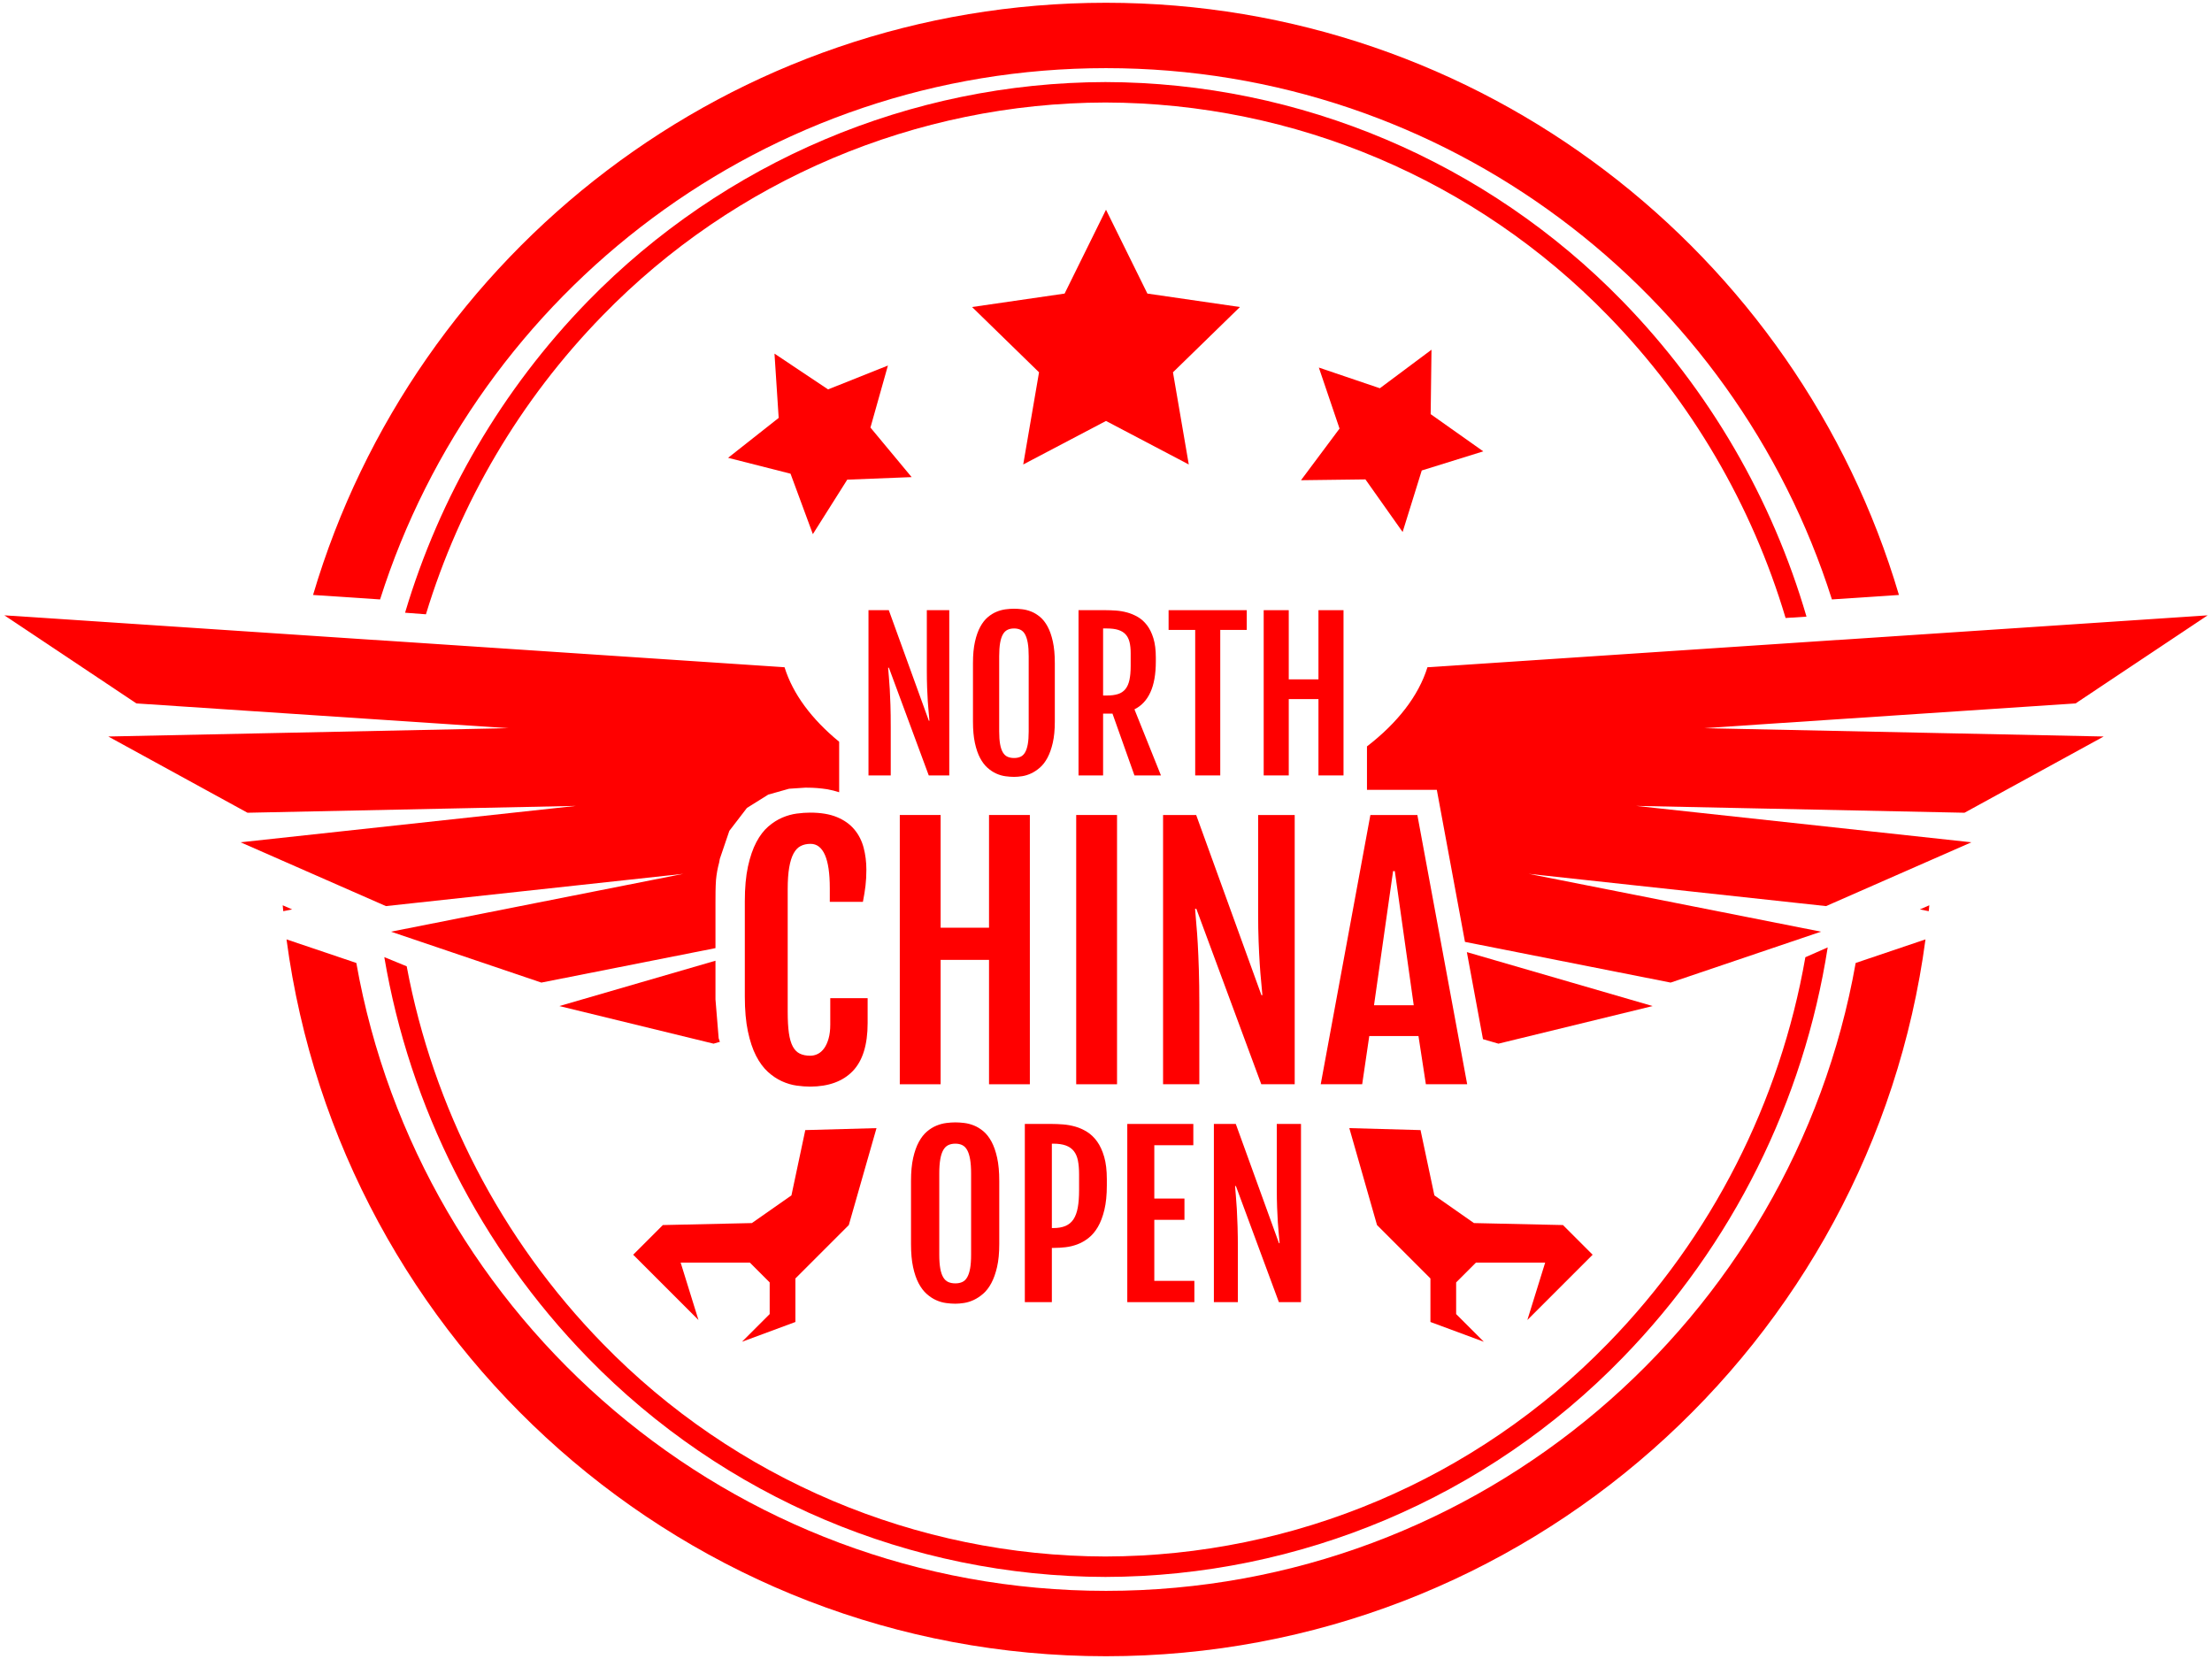
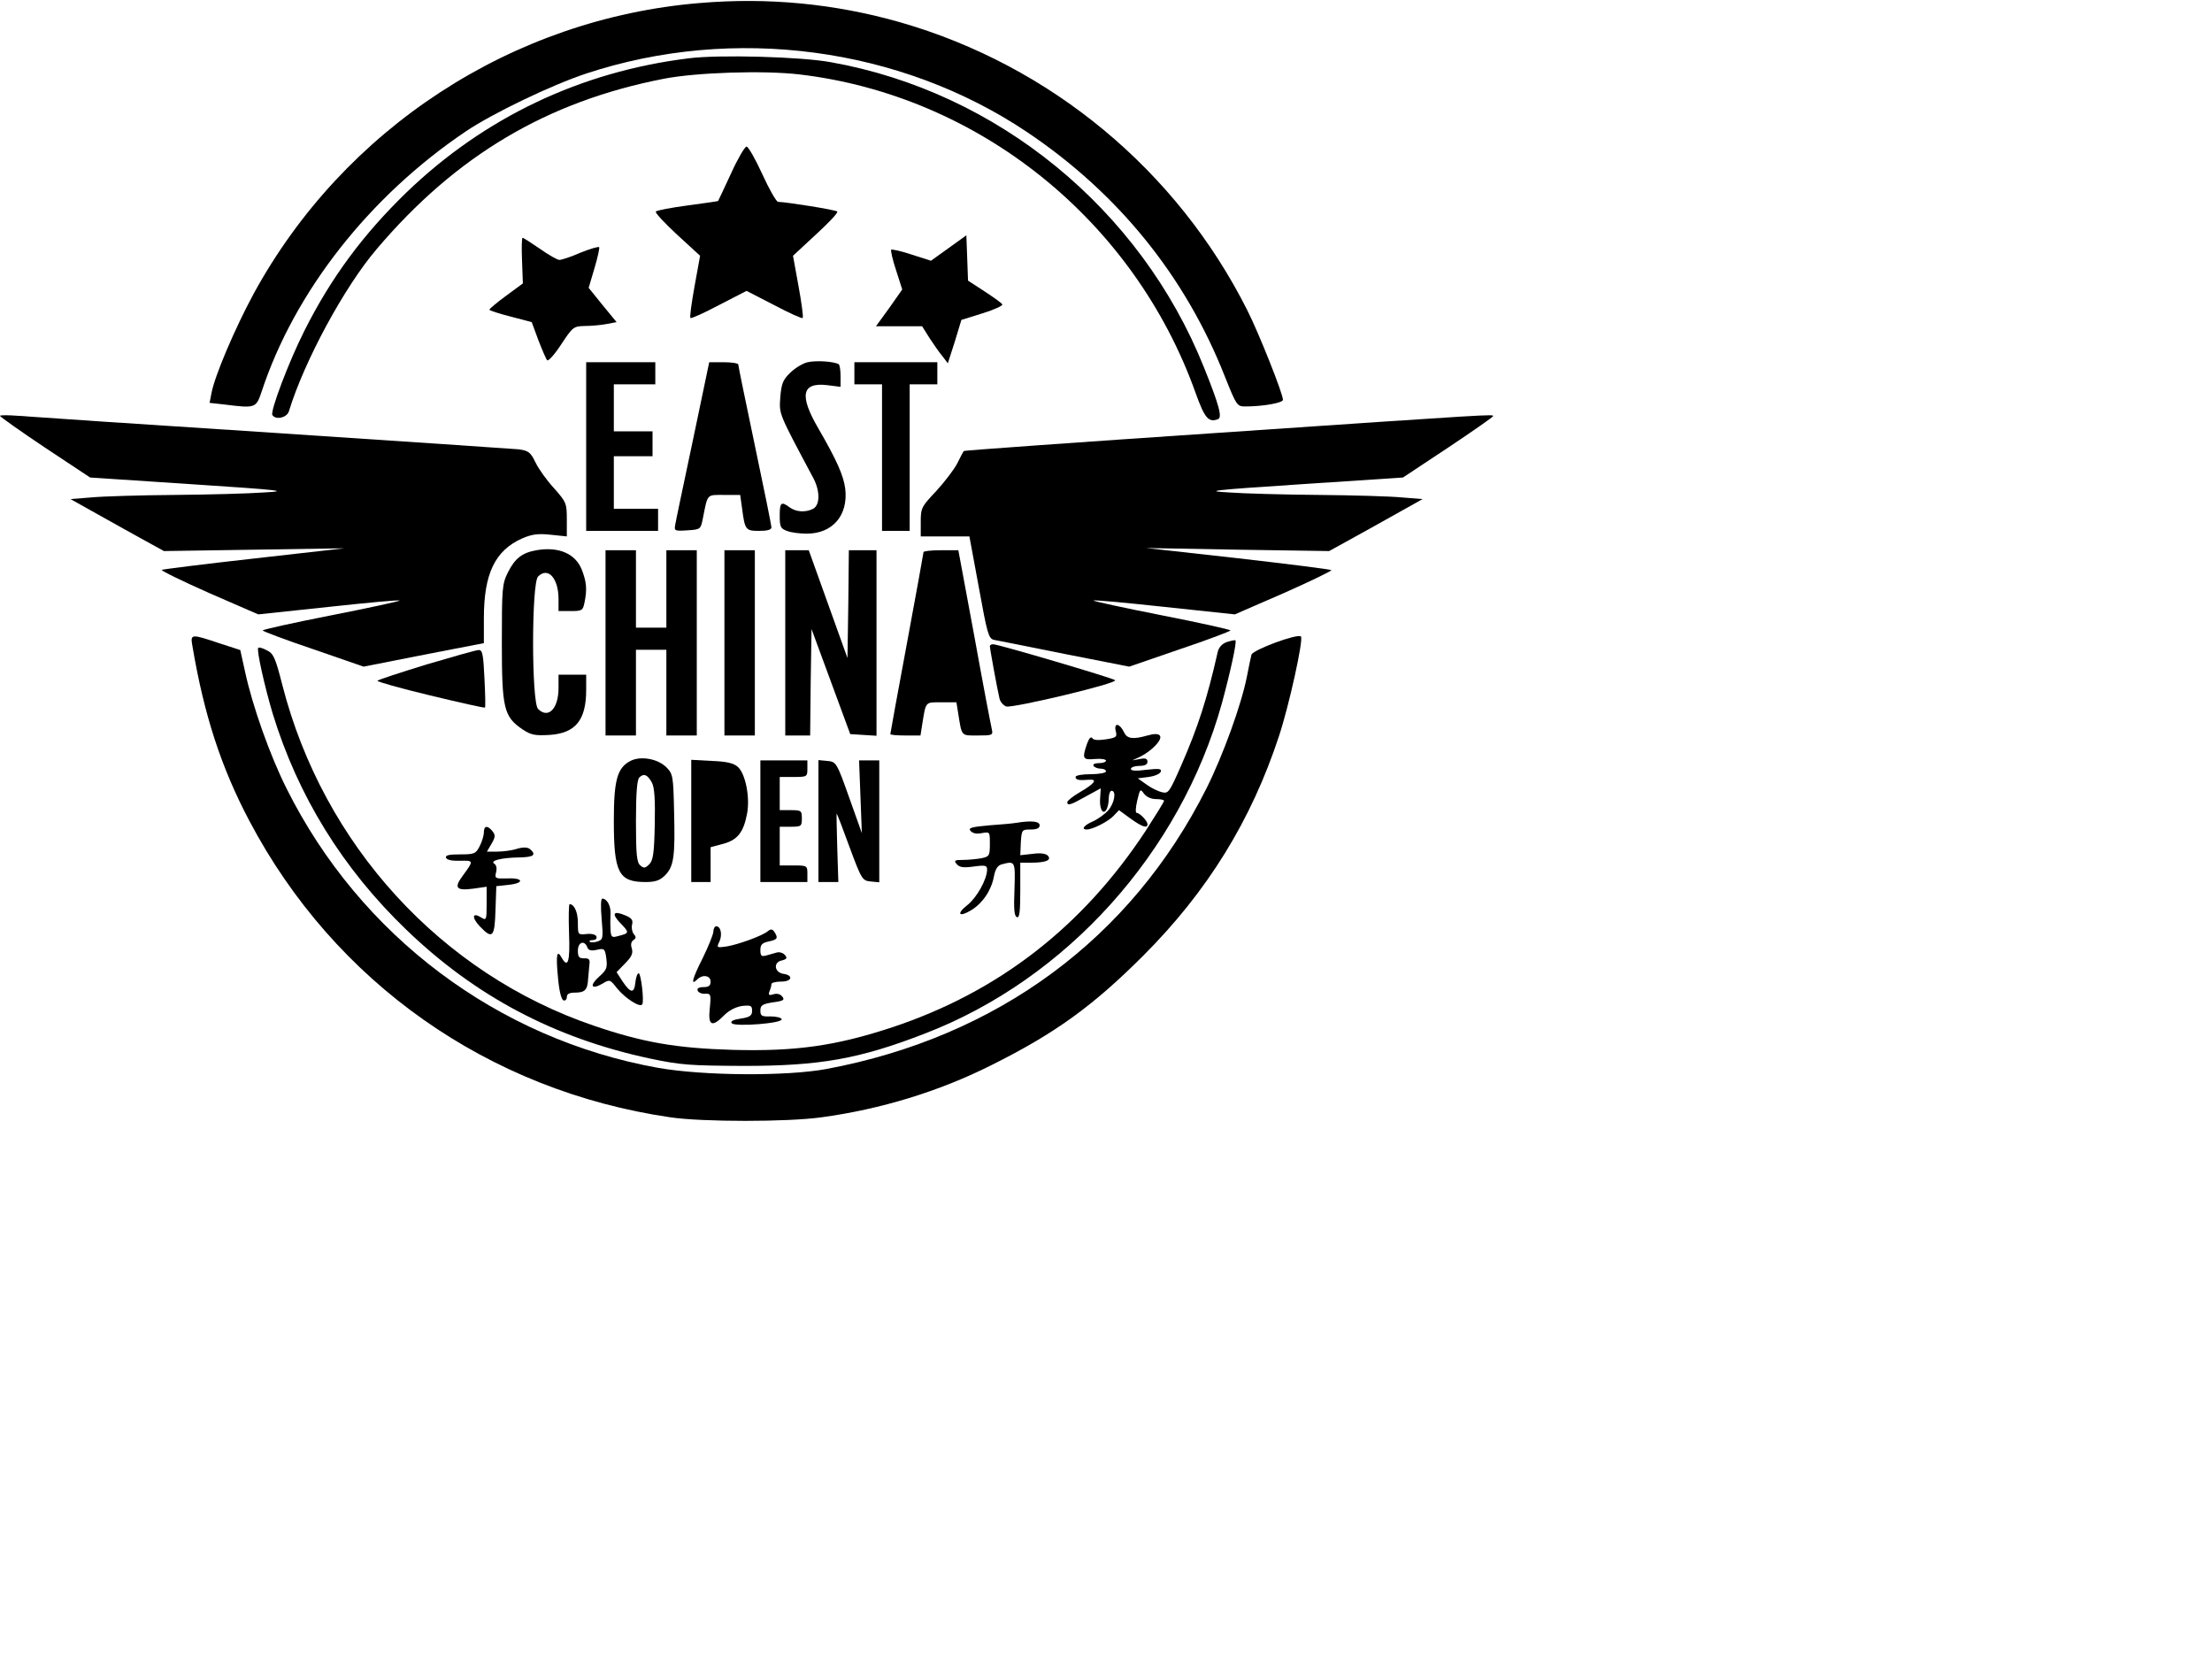
<svg xmlns="http://www.w3.org/2000/svg" style="isolation:isolate" viewBox="0 0 800 600" width="800" height="600">
  <defs>
    <clipPath id="_clipPath_YYuf9q5rR0R4uBLXdmnncottAnOx1lm0">
      <rect width="800" height="600" />
    </clipPath>
  </defs>
-   <g clip-path="url(#_clipPath_YYuf9q5rR0R4uBLXdmnncottAnOx1lm0)">
-     <path d=" M 113.223 215.178 C 149.823 91.414 264.436 1 400 1 C 535.564 1 650.178 91.414 686.778 215.178 L 662.538 216.793 C 627.232 105.437 522.976 24.645 400 24.645 C 277.024 24.645 172.769 105.437 137.462 216.792 L 113.223 215.178 Z  M 697.758 327.407 C 697.693 328.12 697.626 328.832 697.556 329.544 L 694.345 328.902 L 697.758 327.407 Z  M 696.377 339.743 C 676.916 486.006 551.55 599 400 599 C 248.45 599 123.083 486.006 103.623 339.741 L 128.87 348.267 C 151.716 477.259 264.493 575.355 400 575.355 C 535.507 575.355 648.284 477.26 671.13 348.269 L 696.377 339.743 Z  M 102.444 329.545 C 102.374 328.832 102.307 328.119 102.242 327.405 L 105.659 328.902 L 102.444 329.545 Z " fill-rule="evenodd" fill="rgb(255,0,0)" />
-     <path d=" M 146.5 221.599 C 158.991 179.613 181.513 140.865 212.627 108.921 C 261.856 58.509 329.27 29.828 399.788 29.68 C 470.159 29.828 537.72 58.509 586.802 108.921 C 618.264 141.223 640.941 180.482 653.345 223.012 L 645.785 223.504 C 633.616 182.709 611.715 145.068 581.48 114.095 C 533.728 65.013 468.237 37.22 399.788 37.072 C 331.34 37.22 265.7 65.013 217.949 114.095 C 188.044 144.73 166.292 181.886 154.046 222.167 L 146.5 221.599 Z  M 661.013 342.641 C 652.341 398.228 626.599 450.219 586.802 491.079 C 537.72 541.639 470.159 570.172 399.788 570.32 C 329.27 570.172 261.856 541.639 212.627 491.079 C 173.669 451.081 148.18 400.416 138.987 346.153 L 147.089 349.48 C 156.664 400.572 181.125 448.183 217.949 485.905 C 265.7 534.987 331.34 562.78 399.788 562.928 C 468.237 562.78 533.728 534.987 581.48 485.905 C 619.091 447.376 643.806 398.529 652.934 346.195 L 661.013 342.641 Z " fill-rule="evenodd" fill="rgb(255,0,0)" />
-     <path d=" M 400 75.845 L 385.031 106.175 L 351.56 111.039 L 375.78 134.647 L 370.062 167.983 L 400 152.244 L 429.938 167.983 L 424.22 134.647 L 448.44 111.039 L 414.969 106.175 L 400 75.845 Z " fill="rgb(255,0,0)" />
-     <path d=" M 280.103 127.892 L 281.62 151.144 L 263.325 165.576 L 285.908 171.318 L 293.98 193.178 L 306.42 173.474 L 329.704 172.552 L 314.809 154.632 L 321.127 132.203 L 299.482 140.831 L 280.103 127.892 Z " fill="rgb(255,0,0)" />
-     <path d=" M 476.977 132.935 L 484.461 155.003 L 470.524 173.678 L 493.824 173.38 L 507.279 192.405 L 514.196 170.154 L 536.447 163.237 L 517.422 149.782 L 517.72 126.482 L 499.045 140.419 L 476.977 132.935 Z " fill="rgb(255,0,0)" />
-     <path d=" M 260.355 376.793 L 258.074 377.455 L 202.301 363.854 L 258.76 347.458 L 258.76 361.424 L 259.917 375.5 L 260.355 376.793 Z  M 258.76 342.903 L 195.788 355.364 L 141.412 336.954 L 247.136 316.032 L 139.578 327.704 L 87.014 304.624 L 208.281 291.464 L 89.514 293.939 L 39.161 266.365 L 183.85 263.351 L 49.342 254.402 L 1.584 222.545 L 283.742 241.317 C 286.744 251.015 293.629 260.19 303.494 268.264 L 303.494 286.527 C 302.087 286.077 300.716 285.719 299.252 285.453 C 296.745 285.067 294.431 284.874 291.925 284.874 C 291.732 284.874 291.539 284.874 291.154 284.874 L 285.369 285.26 L 277.849 287.381 L 270.136 292.202 L 263.773 300.493 L 260.302 310.712 C 260.302 311.098 260.11 311.484 260.11 311.869 C 259.531 313.99 259.146 316.111 258.953 318.232 C 258.76 320.932 258.76 323.824 258.76 326.523 L 258.76 342.903 Z  M 494.385 269.948 C 505.385 261.476 513.046 251.695 516.258 241.317 L 798.416 222.545 L 750.658 254.402 L 616.15 263.351 L 760.839 266.365 L 710.487 293.939 L 591.719 291.464 L 712.986 304.624 L 660.422 327.704 L 552.864 316.032 L 658.588 336.954 L 604.212 355.364 L 529.826 340.644 L 519.644 285.646 L 494.385 285.646 L 494.385 269.948 Z  M 530.51 344.342 L 597.699 363.854 L 541.926 377.455 L 536.34 375.833 L 530.51 344.342 Z " fill="rgb(255,0,0)" />
-     <g id="Group">
-       <path d=" M 345.513 471.505 Q 343.966 471.505 342.155 471.259 Q 340.344 471.014 338.57 470.222 Q 336.797 469.429 335.156 467.977 Q 333.514 466.524 332.25 464.147 Q 330.986 461.769 330.231 458.279 Q 329.477 454.789 329.477 449.959 L 329.477 427.13 Q 329.477 422.263 330.25 418.81 Q 331.024 415.358 332.307 412.999 Q 333.59 410.641 335.231 409.245 Q 336.873 407.849 338.665 407.113 Q 340.457 406.377 342.231 406.151 Q 344.004 405.924 345.513 405.924 Q 346.947 405.924 348.702 406.132 Q 350.456 406.34 352.211 407.038 Q 353.966 407.736 355.626 409.113 Q 357.286 410.49 358.569 412.848 Q 359.852 415.207 360.626 418.697 Q 361.399 422.187 361.399 427.13 L 361.399 449.959 Q 361.399 454.751 360.607 458.204 Q 359.814 461.656 358.531 464.052 Q 357.248 466.448 355.569 467.901 Q 353.89 469.354 352.136 470.165 Q 350.381 470.976 348.645 471.24 Q 346.91 471.505 345.513 471.505 Z  M 345.513 464.147 Q 346.947 464.147 348.023 463.656 Q 349.098 463.166 349.796 461.958 Q 350.494 460.751 350.853 458.77 Q 351.211 456.789 351.211 453.77 L 351.211 424.451 Q 351.211 421.357 350.853 419.282 Q 350.494 417.207 349.796 415.943 Q 349.098 414.679 348.023 414.15 Q 346.947 413.622 345.513 413.622 Q 344.042 413.622 342.948 414.15 Q 341.853 414.679 341.136 415.943 Q 340.419 417.207 340.061 419.282 Q 339.702 421.357 339.702 424.451 L 339.702 453.77 Q 339.702 456.789 340.061 458.77 Q 340.419 460.751 341.136 461.958 Q 341.853 463.166 342.948 463.656 Q 344.042 464.147 345.513 464.147 Z " fill-rule="evenodd" fill="rgb(255,0,0)" />
-       <path d=" M 370.644 470.939 L 370.644 406.49 L 380.417 406.49 Q 382.265 406.49 384.473 406.66 Q 386.68 406.83 388.888 407.453 Q 391.095 408.075 393.151 409.358 Q 395.208 410.641 396.793 412.848 Q 398.377 415.056 399.34 418.376 Q 400.302 421.697 400.302 426.451 L 400.302 428.715 Q 400.302 433.885 399.415 437.564 Q 398.528 441.243 397.057 443.752 Q 395.585 446.261 393.642 447.77 Q 391.699 449.28 389.605 450.053 Q 387.51 450.827 385.378 451.072 Q 383.246 451.317 381.36 451.317 L 380.417 451.317 L 380.417 470.939 L 370.644 470.939 Z  M 380.417 444.148 L 380.907 444.148 Q 383.548 444.148 385.36 443.375 Q 387.171 442.601 388.246 440.96 Q 389.322 439.318 389.793 436.734 Q 390.265 434.149 390.265 430.526 L 390.265 424.716 Q 390.265 421.848 389.85 419.754 Q 389.435 417.659 388.359 416.301 Q 387.284 414.943 385.473 414.282 Q 383.662 413.622 380.907 413.622 L 380.417 413.622 L 380.417 444.148 Z " fill-rule="evenodd" fill="rgb(255,0,0)" />
-       <path d=" M 407.698 470.939 L 407.698 406.49 L 431.583 406.49 L 431.583 414.188 L 417.47 414.188 L 417.47 433.47 L 428.375 433.47 L 428.375 441.167 L 417.47 441.167 L 417.47 463.241 L 431.96 463.241 L 431.96 470.939 L 407.698 470.939 Z " fill="rgb(255,0,0)" />
-       <path d=" M 439.016 470.939 L 439.016 406.49 L 446.94 406.49 L 462.561 449.619 L 462.788 449.619 L 462.788 449.619 Q 462.675 448.11 462.486 446.261 L 462.486 446.261 L 462.486 446.261 Q 462.297 444.412 462.146 442.054 L 462.146 442.054 L 462.146 442.054 Q 461.995 439.696 461.882 436.715 L 461.882 436.715 L 461.882 436.715 Q 461.769 433.734 461.769 429.998 L 461.769 429.998 L 461.769 406.49 L 470.523 406.49 L 470.523 470.939 L 462.524 470.939 L 446.978 428.942 L 446.676 428.942 L 446.676 428.942 Q 446.789 430.64 446.978 432.621 L 446.978 432.621 L 446.978 432.621 Q 447.166 434.602 447.317 437.281 L 447.317 437.281 L 447.317 437.281 Q 447.468 439.96 447.581 443.526 L 447.581 443.526 L 447.581 443.526 Q 447.695 447.091 447.695 451.997 L 447.695 451.997 L 447.695 470.939 L 439.016 470.939 Z " fill="rgb(255,0,0)" />
-       <path d=" M 293.037 392.993 L 293.037 392.993 L 293.037 392.993 Q 290.756 392.993 288.105 392.622 L 288.105 392.622 L 288.105 392.622 Q 285.454 392.252 282.803 391.054 L 282.803 391.054 L 282.803 391.054 Q 280.151 389.857 277.728 387.662 L 277.728 387.662 L 277.728 387.662 Q 275.305 385.467 273.452 381.875 L 273.452 381.875 L 273.452 381.875 Q 271.599 378.283 270.487 373.009 L 270.487 373.009 L 270.487 373.009 Q 269.375 367.735 269.375 360.436 L 269.375 360.436 L 269.375 325.941 L 269.375 325.941 Q 269.375 318.586 270.515 313.369 L 270.515 313.369 L 270.515 313.369 Q 271.656 308.152 273.537 304.589 L 273.537 304.589 L 273.537 304.589 Q 275.419 301.025 277.871 298.916 L 277.871 298.916 L 277.871 298.916 Q 280.322 296.806 282.945 295.694 L 282.945 295.694 L 282.945 295.694 Q 285.568 294.582 288.162 294.24 L 288.162 294.24 L 288.162 294.24 Q 290.756 293.898 292.98 293.898 L 292.98 293.898 L 292.98 293.898 Q 298.796 293.898 302.701 295.523 L 302.701 295.523 L 302.701 295.523 Q 306.607 297.148 308.973 299.97 L 308.973 299.97 L 308.973 299.97 Q 311.339 302.793 312.337 306.556 L 312.337 306.556 L 312.337 306.556 Q 313.335 310.319 313.335 314.538 L 313.335 314.538 L 313.335 314.538 Q 313.335 317.674 313.021 320.325 L 313.021 320.325 L 313.021 320.325 Q 312.708 322.977 312.081 326.17 L 312.081 326.17 L 300.107 326.17 L 300.107 321.209 L 300.107 321.209 Q 300.107 313.17 298.34 309.179 L 298.34 309.179 L 298.34 309.179 Q 296.572 305.187 293.151 305.187 L 293.151 305.187 L 293.151 305.187 Q 291.098 305.187 289.559 305.986 L 289.559 305.986 L 289.559 305.986 Q 288.02 306.784 286.993 308.694 L 286.993 308.694 L 286.993 308.694 Q 285.967 310.604 285.425 313.74 L 285.425 313.74 L 285.425 313.74 Q 284.884 316.876 284.884 321.551 L 284.884 321.551 L 284.884 366.024 L 284.884 366.024 Q 284.884 370.585 285.311 373.607 L 285.311 373.607 L 285.311 373.607 Q 285.739 376.629 286.708 378.454 L 286.708 378.454 L 286.708 378.454 Q 287.677 380.278 289.245 381.048 L 289.245 381.048 L 289.245 381.048 Q 290.813 381.818 293.037 381.818 L 293.037 381.818 L 293.037 381.818 Q 294.462 381.818 295.774 381.162 L 295.774 381.162 L 295.774 381.162 Q 297.085 380.506 298.083 379.109 L 298.083 379.109 L 298.083 379.109 Q 299.081 377.712 299.679 375.574 L 299.679 375.574 L 299.679 375.574 Q 300.278 373.436 300.278 370.528 L 300.278 370.528 L 300.278 361.007 L 313.791 361.007 L 313.791 370.015 L 313.791 370.015 Q 313.791 381.761 308.431 387.348 L 308.431 387.348 L 308.431 387.348 Q 303.072 392.936 293.037 392.993 Z " fill="rgb(255,0,0)" />
-       <path d=" M 325.422 392.138 L 325.422 294.753 L 340.19 294.753 L 340.19 335.52 L 357.694 335.52 L 357.694 294.753 L 372.461 294.753 L 372.461 392.138 L 357.694 392.138 L 357.694 347.152 L 340.19 347.152 L 340.19 392.138 L 325.422 392.138 Z " fill="rgb(255,0,0)" />
-       <path d=" M 389.224 392.138 L 389.224 294.753 L 403.991 294.753 L 403.991 392.138 L 389.224 392.138 Z " fill="rgb(255,0,0)" />
-       <path d=" M 420.64 392.138 L 420.64 294.753 L 432.613 294.753 L 456.218 359.923 L 456.56 359.923 L 456.56 359.923 Q 456.389 357.643 456.104 354.849 L 456.104 354.849 L 456.104 354.849 Q 455.819 352.055 455.591 348.491 L 455.591 348.491 L 455.591 348.491 Q 455.363 344.928 455.192 340.424 L 455.192 340.424 L 455.192 340.424 Q 455.021 335.919 455.021 330.275 L 455.021 330.275 L 455.021 294.753 L 468.249 294.753 L 468.249 392.138 L 456.161 392.138 L 432.67 328.678 L 432.214 328.678 L 432.214 328.678 Q 432.385 331.244 432.67 334.237 L 432.67 334.237 L 432.67 334.237 Q 432.956 337.231 433.184 341.279 L 433.184 341.279 L 433.184 341.279 Q 433.412 345.327 433.583 350.715 L 433.583 350.715 L 433.583 350.715 Q 433.754 356.103 433.754 363.515 L 433.754 363.515 L 433.754 392.138 L 420.64 392.138 Z " fill="rgb(255,0,0)" />
-       <path d=" M 477.657 392.138 L 495.617 294.753 L 512.608 294.753 L 530.625 392.138 L 515.687 392.138 L 513.007 374.691 L 495.218 374.691 L 492.652 392.138 L 477.657 392.138 Z  M 496.928 363.572 L 511.296 363.572 L 504.454 315.051 L 503.827 315.051 L 496.928 363.572 Z " fill-rule="evenodd" fill="rgb(255,0,0)" />
-       <path d=" M 314.1 280.442 L 314.1 220.679 L 321.448 220.679 L 335.934 260.672 L 336.144 260.672 L 336.144 260.672 Q 336.039 259.273 335.864 257.558 L 335.864 257.558 L 335.864 257.558 Q 335.689 255.844 335.549 253.657 L 335.549 253.657 L 335.549 253.657 Q 335.409 251.47 335.304 248.706 L 335.304 248.706 L 335.304 248.706 Q 335.199 245.942 335.199 242.478 L 335.199 242.478 L 335.199 220.679 L 343.316 220.679 L 343.316 280.442 L 335.899 280.442 L 321.483 241.498 L 321.203 241.498 L 321.203 241.498 Q 321.308 243.073 321.483 244.91 L 321.483 244.91 L 321.483 244.91 Q 321.658 246.747 321.798 249.231 L 321.798 249.231 L 321.798 249.231 Q 321.938 251.715 322.043 255.022 L 322.043 255.022 L 322.043 255.022 Q 322.148 258.328 322.148 262.877 L 322.148 262.877 L 322.148 280.442 L 314.1 280.442 Z " fill="rgb(255,0,0)" />
-       <path d=" M 366.76 280.967 Q 365.325 280.967 363.646 280.739 Q 361.966 280.512 360.321 279.777 Q 358.677 279.042 357.155 277.695 Q 355.633 276.348 354.461 274.144 Q 353.289 271.939 352.589 268.703 Q 351.889 265.466 351.889 260.987 L 351.889 239.819 Q 351.889 235.305 352.606 232.103 Q 353.324 228.902 354.513 226.715 Q 355.703 224.528 357.225 223.233 Q 358.747 221.939 360.409 221.256 Q 362.071 220.574 363.716 220.364 Q 365.36 220.154 366.76 220.154 Q 368.089 220.154 369.716 220.347 Q 371.343 220.539 372.97 221.186 Q 374.597 221.834 376.137 223.111 Q 377.676 224.388 378.866 226.575 Q 380.056 228.762 380.773 231.998 Q 381.49 235.235 381.49 239.819 L 381.49 260.987 Q 381.49 265.431 380.756 268.633 Q 380.021 271.834 378.831 274.056 Q 377.641 276.278 376.084 277.625 Q 374.527 278.972 372.9 279.724 Q 371.273 280.477 369.664 280.722 Q 368.054 280.967 366.76 280.967 Z  M 366.76 274.144 Q 368.089 274.144 369.086 273.689 Q 370.084 273.234 370.731 272.114 Q 371.378 270.994 371.711 269.158 Q 372.043 267.321 372.043 264.521 L 372.043 237.334 Q 372.043 234.465 371.711 232.541 Q 371.378 230.616 370.731 229.444 Q 370.084 228.272 369.086 227.782 Q 368.089 227.292 366.76 227.292 Q 365.395 227.292 364.38 227.782 Q 363.366 228.272 362.701 229.444 Q 362.036 230.616 361.704 232.541 Q 361.371 234.465 361.371 237.334 L 361.371 264.521 Q 361.371 267.321 361.704 269.158 Q 362.036 270.994 362.701 272.114 Q 363.366 273.234 364.38 273.689 Q 365.395 274.144 366.76 274.144 Z " fill-rule="evenodd" fill="rgb(255,0,0)" />
-       <path d=" M 390.063 280.442 L 390.063 220.679 L 399.895 220.679 Q 401.575 220.679 403.586 220.819 Q 405.598 220.959 407.61 221.501 Q 409.622 222.044 411.494 223.128 Q 413.366 224.213 414.818 226.102 Q 416.27 227.992 417.145 230.844 Q 418.02 233.695 418.02 237.754 L 418.02 239.259 Q 418.02 246.082 416.06 250.368 Q 414.101 254.654 410.287 256.544 L 419.874 280.442 L 410.287 280.442 L 402.344 258.083 L 398.95 258.083 L 398.95 280.442 L 390.063 280.442 Z  M 398.95 251.54 L 400.315 251.54 Q 402.694 251.54 404.339 251.015 Q 405.983 250.49 406.998 249.248 Q 408.013 248.006 408.468 245.959 Q 408.922 243.912 408.922 240.903 L 408.922 236.18 Q 408.922 233.87 408.503 232.191 Q 408.083 230.511 407.085 229.427 Q 406.088 228.342 404.444 227.817 Q 402.799 227.292 400.315 227.292 L 398.95 227.292 L 398.95 251.54 Z " fill-rule="evenodd" fill="rgb(255,0,0)" />
-       <path d=" M 432.261 280.442 L 432.261 227.817 L 422.638 227.817 L 422.638 220.679 L 450.91 220.679 L 450.91 227.817 L 441.323 227.817 L 441.323 280.442 L 432.261 280.442 Z " fill="rgb(255,0,0)" />
-       <path d=" M 457.033 280.442 L 457.033 220.679 L 466.096 220.679 L 466.096 245.697 L 476.838 245.697 L 476.838 220.679 L 485.9 220.679 L 485.9 280.442 L 476.838 280.442 L 476.838 252.835 L 466.096 252.835 L 466.096 280.442 L 457.033 280.442 Z " fill="rgb(255,0,0)" />
-     </g>
-     <path d=" M 271.927 442.341 L 239.732 443.057 L 229 453.789 L 252.61 477.398 L 246.171 456.65 L 271.211 456.65 L 278.366 463.805 L 278.366 475.252 L 268.35 485.268 L 287.667 478.114 L 287.667 462.374 L 306.984 443.057 L 317 408 L 291.244 408.715 L 286.236 432.325 L 271.927 442.341 Z " fill="rgb(255,0,0)" />
-     <path d=" M 533.073 442.341 L 565.268 443.057 L 576 453.789 L 552.39 477.398 L 558.829 456.65 L 533.789 456.65 L 526.634 463.805 L 526.634 475.252 L 536.65 485.268 L 517.333 478.114 L 517.333 462.374 L 498.016 443.057 L 488 408 L 513.756 408.715 L 518.764 432.325 L 533.073 442.341 Z " fill="rgb(255,0,0)" />
+   <g transform="translate(0,406) scale(0.1,-0.1)" fill="#000000" stroke="none">
+     <path d="M2530 4049 c-677 -56 -1287 -454 -1613 -1052 -68 -126 -140 -295 -152 -358 l-7 -36 54 -6 c112 -14 114 -13 134 46 119 362 390 707 739 942 98 66 311 168 435 209 533 176 1136 96 1595 -212 329 -221 572 -521 715 -884 42 -105 44 -108 74 -108 64 0 136 13 136 24 0 22 -87 241 -129 324 -255 507 -712 885 -1254 1041 -238 68 -479 91 -727 70z" />
+     <path d="M2490 3849 c-389 -48 -737 -213 -1019 -484 -157 -152 -273 -308 -370 -501 -57 -113 -124 -291 -116 -305 12 -19 53 -10 60 14 55 180 200 449 318 587 287 338 616 533 1037 615 117 23 360 31 490 16 649 -76 1211 -527 1434 -1152 33 -92 47 -108 81 -95 16 6 5 49 -51 188 -229 572 -747 996 -1349 1103 -107 20 -408 28 -515 14z" />
+     <path d="M2644 3433 c-25 -54 -46 -99 -47 -100 -1 -1 -51 -8 -110 -16 -60 -8 -112 -18 -115 -22 -4 -4 31 -41 76 -83 l84 -77 -20 -110 c-11 -61 -18 -112 -15 -115 3 -3 49 18 104 47 l99 51 99 -51 c55 -29 101 -50 104 -47 3 3 -4 55 -15 115 l-20 110 83 77 c46 42 81 79 77 83 -5 6 -181 34 -214 35 -6 0 -32 45 -57 100 -25 55 -51 100 -57 100 -6 0 -32 -44 -56 -97z" />
+     <path d="M3431 3163 l-64 -46 -69 22 c-38 13 -72 20 -75 18 -2 -3 5 -37 18 -75 l22 -69 -47 -67 -48 -66 84 0 83 0 27 -43 c15 -23 36 -53 47 -66 l19 -25 25 78 24 79 77 24 c42 13 74 28 71 32 -2 5 -32 26 -64 47 l-60 39 -3 82 -3 82 -64 -46z" />
+     <path d="M1888 3118 l3 -83 -61 -45 c-33 -24 -60 -47 -60 -50 0 -3 34 -14 77 -25 l76 -20 24 -65 c14 -36 28 -69 32 -73 4 -4 27 21 51 58 41 62 44 65 84 66 22 0 58 3 79 7 l37 7 -51 62 -50 62 21 71 c12 40 19 74 17 76 -3 3 -33 -6 -68 -20 -34 -15 -68 -26 -76 -26 -7 0 -39 18 -70 40 -32 22 -60 40 -63 40 -3 0 -4 -37 -2 -82z" />
+     <path d="M2921 2750 c-18 -4 -47 -22 -64 -39 -26 -25 -31 -40 -35 -88 -4 -62 -8 -53 120 -293 24 -46 24 -96 -1 -110 -27 -14 -62 -12 -85 5 -31 23 -36 18 -36 -30 0 -40 3 -47 26 -55 14 -6 46 -10 72 -10 93 0 150 66 139 162 -6 48 -31 104 -97 218 -70 120 -61 168 32 157 l48 -6 0 39 c0 21 -3 41 -7 43 -19 10 -81 14 -112 7z" />
+     <path d="M2120 2445 l0 -305 130 0 130 0 0 40 0 40 -80 0 -80 0 0 95 0 95 70 0 70 0 0 45 0 45 -70 0 -70 0 0 85 0 85 75 0 75 0 0 40 0 40 -125 0 -125 0 0 -305z" />
+     <path d="M2506 2468 c-33 -156 -62 -293 -64 -306 -4 -22 -2 -23 44 -20 48 3 48 4 56 43 18 91 13 85 77 85 l58 0 7 -50 c10 -77 13 -80 62 -80 29 0 44 4 44 13 0 6 -27 140 -60 296 -33 157 -60 288 -60 293 0 4 -24 8 -53 8 l-52 0 -59 -282z" />
+     <path d="M3090 2710 l0 -40 50 0 50 0 0 -265 0 -265 50 0 50 0 0 265 0 265 50 0 50 0 0 40 0 40 -150 0 -150 0 0 -40z" />
+     <path d="M0 2556 c0 -3 73 -55 163 -115 l163 -108 364 -24 c334 -22 356 -25 265 -30 -55 -4 -201 -8 -325 -9 -124 -1 -259 -5 -300 -9 l-75 -6 100 -56 c55 -31 131 -73 169 -94 l69 -38 326 5 326 5 -327 -37 c-180 -20 -330 -39 -333 -41 -3 -3 75 -41 172 -84 l177 -77 254 27 c139 15 255 26 257 23 2 -2 -108 -26 -245 -53 -138 -27 -250 -52 -250 -55 0 -3 82 -34 183 -68 l182 -63 218 43 217 42 0 90 c0 161 40 245 139 289 35 15 57 18 103 13 l58 -6 0 61 c0 59 -2 63 -46 113 -26 28 -56 70 -67 93 -18 37 -25 43 -61 48 -23 2 -423 29 -891 60 -467 30 -880 58 -917 61 -38 3 -68 3 -68 0z" />
+     <path d="M4412 2495 c-507 -34 -924 -64 -926 -66 -2 -2 -13 -22 -24 -45 -12 -23 -46 -67 -76 -100 -53 -56 -56 -61 -56 -111 l0 -53 88 0 88 0 34 -184 c30 -165 35 -185 54 -190 12 -2 127 -25 256 -51 l234 -46 183 63 c101 34 183 65 183 68 0 3 -112 28 -250 55 -137 27 -247 51 -245 53 2 3 118 -8 257 -23 l254 -27 177 77 c97 43 175 81 172 83 -3 3 -155 22 -338 43 l-332 37 331 -6 331 -5 69 38 c38 21 114 63 169 94 l100 56 -75 6 c-41 4 -176 8 -300 9 -124 1 -270 5 -325 9 -91 5 -69 8 265 30 l364 24 163 108 c90 60 163 111 163 114 0 7 10 8 -988 -60z" />
+     <path d="M1940 2070 c-52 -9 -78 -30 -103 -80 -21 -42 -22 -58 -22 -255 0 -237 7 -267 75 -313 30 -20 44 -23 97 -20 94 6 133 53 133 163 l0 55 -50 0 -50 0 0 -48 c0 -75 -37 -113 -74 -76 -24 24 -24 455 0 479 36 36 74 -6 74 -82 l0 -43 44 0 c41 0 44 2 50 31 10 49 7 75 -10 119 -23 58 -84 84 -164 70z" />
+     <path d="M2190 1735 l0 -335 55 0 55 0 0 155 0 155 55 0 55 0 0 -155 0 -155 55 0 55 0 0 335 0 335 -55 0 -55 0 0 -140 0 -140 -55 0 -55 0 0 140 0 140 -55 0 -55 0 0 -335z" />
+     <path d="M2620 1735 l0 -335 55 0 55 0 0 335 0 335 -55 0 -55 0 0 -335z" />
+     <path d="M2840 1735 l0 -335 45 0 45 0 2 193 3 192 70 -190 70 -190 48 -3 47 -3 0 335 0 336 -50 0 -50 0 -2 -195 -3 -195 -70 195 -70 195 -42 0 -43 0 0 -335z" />
+     <path d="M3340 2063 c0 -3 -27 -152 -60 -330 -33 -177 -60 -325 -60 -328 0 -3 25 -5 55 -5 l54 0 6 38 c14 87 10 82 70 82 l54 0 6 -37 c14 -88 10 -83 71 -83 53 0 56 1 51 23 -3 12 -32 163 -63 335 l-58 312 -63 0 c-35 0 -63 -3 -63 -7z" />
+     <path d="M696 1723 c42 -249 104 -439 206 -632 308 -584 864 -976 1523 -1072 116 -17 423 -17 545 0 215 29 427 94 614 188 231 115 368 214 551 397 232 232 391 490 491 795 36 109 89 349 79 359 -11 12 -174 -48 -179 -66 -2 -9 -10 -44 -16 -77 -20 -103 -87 -287 -146 -405 -273 -544 -756 -900 -1374 -1016 -145 -27 -445 -25 -610 4 -580 104 -1077 477 -1343 1009 -60 119 -124 299 -151 425 l-17 77 -77 25 c-102 34 -104 34 -96 -11z" />
+     <path d="M4437 1738 c-17 -6 -29 -19 -33 -36 -38 -169 -72 -273 -131 -408 -44 -100 -47 -105 -71 -99 -14 3 -40 16 -56 28 l-31 22 39 5 c22 3 41 11 44 19 4 11 -6 12 -52 7 -37 -5 -56 -4 -56 3 0 6 14 11 30 11 20 0 30 5 30 15 0 11 -7 14 -27 10 l-28 -5 30 14 c17 8 41 26 54 40 32 34 19 50 -29 36 -53 -15 -74 -12 -85 12 -15 32 -37 36 -30 5 6 -22 3 -25 -36 -31 -28 -4 -45 -3 -49 5 -5 6 -12 -2 -19 -22 -18 -53 -15 -58 29 -54 22 2 40 -1 40 -6 0 -5 -12 -9 -26 -9 -14 0 -23 -4 -19 -10 3 -5 15 -10 26 -10 10 0 19 -4 19 -10 0 -5 -25 -10 -55 -10 -30 0 -55 -4 -55 -10 0 -11 12 -13 49 -10 32 2 20 -14 -35 -46 -24 -14 -44 -30 -44 -35 0 -14 11 -11 68 21 l53 29 -2 -32 c-4 -40 9 -66 22 -46 5 8 9 26 9 42 0 15 5 27 10 27 19 0 10 -47 -13 -72 -12 -13 -37 -31 -55 -39 -31 -13 -43 -29 -22 -29 22 0 78 29 97 49 l20 21 41 -30 c43 -31 62 -37 62 -21 0 12 -28 41 -39 41 -5 0 -4 20 2 45 10 42 11 43 24 25 9 -12 26 -20 44 -20 16 0 29 -3 29 -6 0 -4 -30 -52 -66 -108 -228 -347 -532 -583 -916 -711 -206 -68 -351 -88 -578 -82 -204 6 -325 27 -501 87 -554 188 -980 655 -1128 1233 -25 98 -32 114 -56 125 -14 8 -29 12 -31 9 -7 -6 23 -140 52 -237 91 -298 253 -561 484 -783 248 -239 534 -391 879 -465 114 -24 146 -26 341 -27 275 0 418 25 655 117 512 197 924 655 1074 1194 31 114 55 224 49 228 -1 2 -15 -1 -31 -6z" />
+     <path d="M3580 1723 c0 -9 27 -157 35 -190 3 -12 14 -24 24 -28 23 -7 406 84 394 95 -9 8 -423 130 -441 130 -7 0 -12 -3 -12 -7z" />
+     <path d="M1543 1657 c-94 -29 -174 -55 -178 -59 -3 -3 82 -27 190 -53 108 -26 197 -46 199 -44 2 2 1 50 -2 107 -4 85 -7 102 -21 101 -9 0 -93 -24 -188 -52z" />
+     <path d="M2280 1308 c-48 -25 -60 -70 -60 -216 0 -188 17 -222 115 -222 35 0 52 6 70 24 32 32 37 68 33 229 -3 132 -4 138 -29 163 -31 30 -92 41 -129 22z m78 -79 c9 -17 12 -63 10 -151 -2 -104 -6 -130 -20 -144 -14 -14 -20 -15 -32 -4 -13 10 -16 39 -16 159 0 102 4 151 12 159 16 16 30 11 46 -19z" />
+     <path d="M2500 1091 l0 -221 35 0 35 0 0 63 0 63 45 12 c52 14 74 41 87 110 11 59 -6 143 -33 168 -15 14 -41 20 -95 22 l-74 4 0 -221z" />
+     <path d="M2750 1090 l0 -220 85 0 85 0 0 30 c0 29 -1 30 -50 30 l-50 0 0 70 0 70 40 0 c38 0 40 2 40 30 0 28 -2 30 -40 30 l-40 0 0 60 0 60 50 0 c49 0 50 1 50 30 l0 30 -85 0 -85 0 0 -220z" />
+     <path d="M2960 1091 l0 -221 36 0 36 0 -4 125 c-2 68 -3 123 -2 122 2 -1 23 -56 47 -122 43 -116 46 -120 76 -123 l31 -3 0 220 0 221 -36 0 -37 0 5 -132 5 -131 -46 129 c-45 127 -47 129 -79 132 l-32 3 0 -220z" />
+     <path d="M3675 1084 c-11 -2 -55 -6 -98 -9 -64 -6 -76 -9 -67 -20 8 -9 22 -12 41 -8 29 5 29 5 29 -39 0 -43 -2 -46 -31 -52 -17 -3 -47 -6 -66 -6 -31 0 -34 -2 -23 -15 10 -12 24 -14 61 -9 44 6 49 4 49 -12 -1 -35 -37 -100 -71 -127 -42 -33 -31 -46 15 -18 41 26 72 72 81 123 5 25 13 38 28 42 49 13 49 12 46 -91 -3 -70 -1 -97 9 -100 9 -4 12 20 12 96 l0 101 39 0 c53 0 75 9 61 25 -7 8 -26 11 -55 7 l-45 -5 2 47 c3 45 4 46 36 46 22 0 32 5 32 15 0 15 -30 18 -85 9z" />
+     <path d="M1750 1050 c0 -12 -7 -34 -15 -50 -14 -28 -20 -30 -71 -30 -40 0 -54 -3 -51 -12 3 -8 21 -12 51 -11 50 1 50 1 9 -55 -32 -43 -23 -54 38 -46 l49 7 0 -62 c0 -58 -1 -61 -20 -49 -32 20 -35 0 -5 -32 46 -48 54 -41 57 58 l3 87 45 5 c58 6 53 26 -6 23 -43 -1 -45 0 -40 22 4 14 1 27 -6 31 -18 11 24 22 90 23 52 1 63 9 39 30 -9 7 -24 8 -48 1 -18 -6 -51 -10 -71 -10 l-37 0 17 29 c14 24 14 31 3 45 -18 22 -31 20 -31 -4z" />
+     <path d="M2176 736 c6 -70 5 -74 -15 -81 -13 -4 -25 -4 -28 -1 -4 3 2 6 11 6 10 0 16 6 13 13 -2 7 -17 11 -35 9 -32 -3 -32 -3 -32 40 0 39 -13 68 -30 68 -3 0 -4 -47 -2 -105 4 -104 -4 -129 -27 -88 -17 31 -21 9 -13 -72 4 -48 12 -80 20 -83 6 -2 12 3 12 12 0 11 9 16 28 16 37 0 47 9 49 50 2 19 4 44 5 55 2 15 -3 20 -19 19 -19 0 -23 5 -23 28 0 31 24 39 34 12 4 -11 14 -14 35 -9 27 6 29 4 34 -32 4 -33 1 -41 -26 -65 -36 -32 -29 -49 11 -26 28 17 28 16 55 -18 29 -35 83 -70 90 -56 7 13 -5 112 -13 112 -5 0 -10 -15 -12 -32 -4 -42 -17 -41 -46 2 l-22 34 31 32 c24 24 29 37 24 54 -5 14 -2 25 6 30 10 7 10 12 1 22 -6 8 -9 23 -6 34 4 16 -1 24 -26 34 -43 18 -49 5 -15 -30 32 -33 31 -35 -8 -45 -24 -7 -27 -5 -29 21 -1 16 -1 42 0 58 2 28 -12 56 -30 56 -5 0 -6 -31 -2 -74z" />
+     <path d="M2580 691 c0 -10 -18 -54 -39 -97 -38 -75 -44 -101 -19 -76 19 19 48 14 48 -8 0 -15 -7 -20 -26 -20 -16 0 -24 -5 -21 -12 2 -7 14 -13 27 -12 21 1 22 -2 17 -53 -7 -63 8 -70 53 -24 18 18 43 30 65 33 31 3 35 1 35 -18 0 -17 -8 -23 -42 -28 -27 -4 -38 -10 -31 -17 13 -13 185 0 180 15 -2 6 -20 10 -41 10 -31 -1 -36 2 -36 21 0 19 7 24 46 30 38 5 43 9 33 21 -7 9 -20 12 -32 8 -16 -5 -19 -3 -14 11 4 9 7 21 7 26 0 5 16 9 36 9 39 0 44 23 7 28 -32 5 -37 41 -7 48 20 5 22 9 13 20 -7 8 -20 12 -30 9 -11 -3 -28 -8 -39 -11 -16 -4 -20 -1 -20 20 0 19 6 26 30 31 32 7 35 12 21 34 -7 11 -13 12 -23 4 -19 -17 -108 -49 -150 -56 -36 -5 -37 -5 -26 18 11 25 5 55 -12 55 -5 0 -10 -9 -10 -19z" />
  </g>
</svg>
